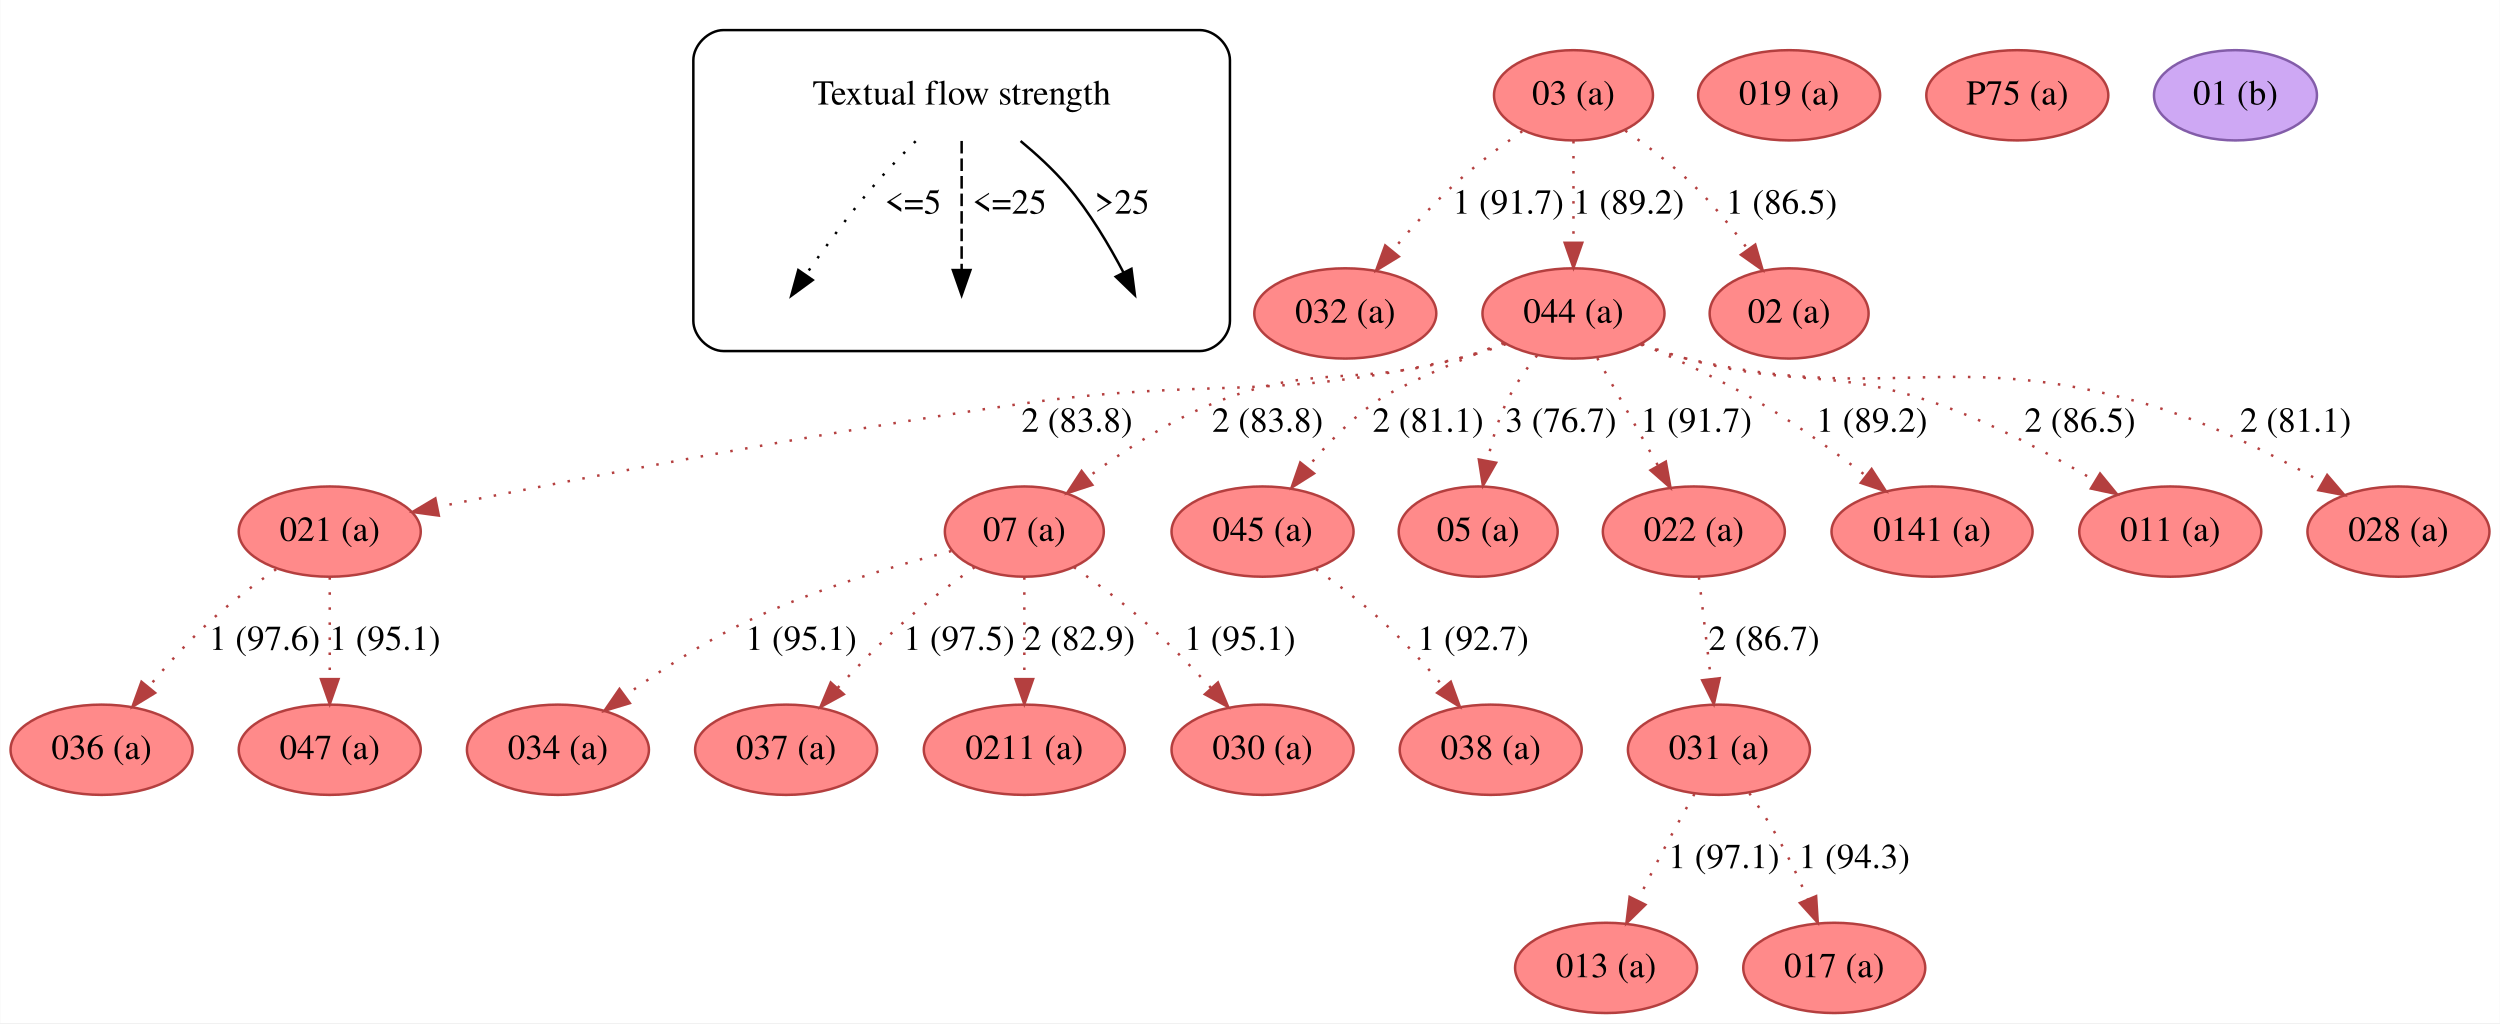
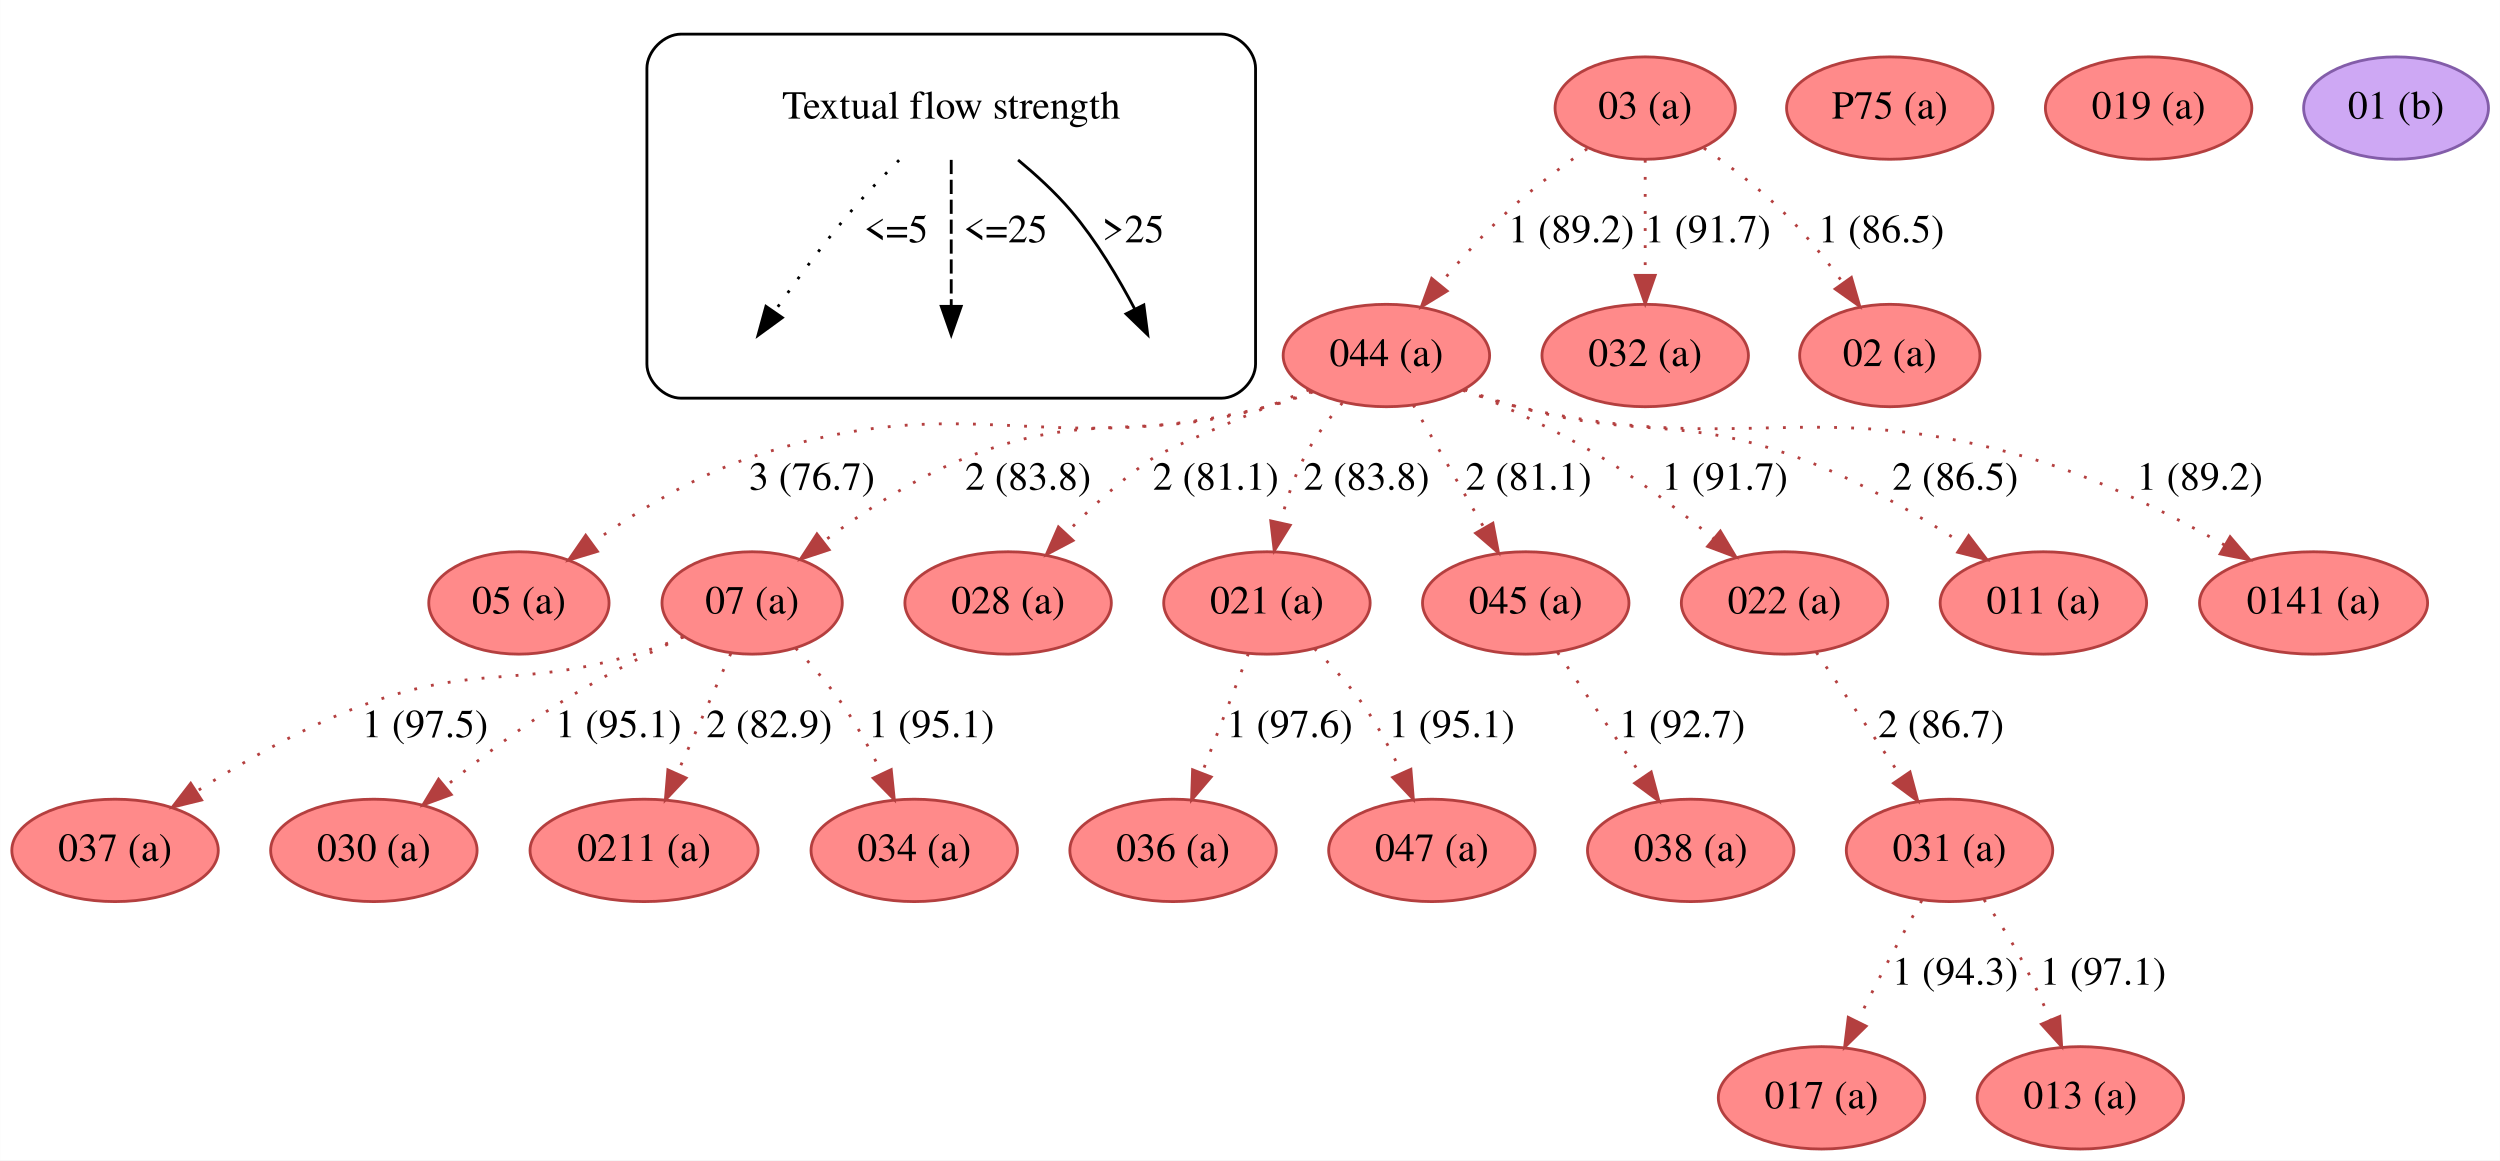
- <svg xmlns="http://www.w3.org/2000/svg" width="997pt" height="408pt" viewBox="0.00 0.00 996.79 408.00">
+ <svg xmlns="http://www.w3.org/2000/svg" width="879pt" height="408pt" viewBox="0.00 0.00 878.89 408.00">
  <g id="graph0" class="graph" transform="scale(1 1) rotate(0) translate(4 404)">
-     <polygon fill="white" stroke="none" points="-4,4 -4,-404 992.794,-404 992.794,4 -4,4" />
+     <polygon fill="white" stroke="none" points="-4,4 -4,-404 874.894,-404 874.894,4 -4,4" />
    <g id="clust1" class="cluster">
-       <path fill="none" stroke="black" d="M284.397,-264C284.397,-264 474.397,-264 474.397,-264 480.397,-264 486.397,-270 486.397,-276 486.397,-276 486.397,-380 486.397,-380 486.397,-386 480.397,-392 474.397,-392 474.397,-392 284.397,-392 284.397,-392 278.397,-392 272.397,-386 272.397,-380 272.397,-380 272.397,-276 272.397,-276 272.397,-270 278.397,-264 284.397,-264" />
+       <path fill="none" stroke="black" d="M235.397,-264C235.397,-264 425.397,-264 425.397,-264 431.397,-264 437.397,-270 437.397,-276 437.397,-276 437.397,-380 437.397,-380 437.397,-386 431.397,-392 425.397,-392 425.397,-392 235.397,-392 235.397,-392 229.397,-392 223.397,-386 223.397,-380 223.397,-380 223.397,-276 223.397,-276 223.397,-270 229.397,-264 235.397,-264" />
    </g>
    <g id="node1" class="node">
-       <text text-anchor="middle" x="379.397" y="-362.3" font-family="Times,serif" font-size="14.00">Textual flow strength</text>
+       <text text-anchor="middle" x="330.397" y="-362.3" font-family="Times,serif" font-size="14.00">Textual flow strength</text>
    </g>
    <g id="edge1" class="edge">
-       <path fill="none" stroke="black" stroke-dasharray="1,5" d="M361.062,-347.686C355.529,-342.194 349.557,-335.989 344.397,-330 334.568,-318.593 324.469,-304.779 317.31,-294.563" />
-       <polygon fill="black" stroke="black" points="320.011,-292.314 311.453,-286.068 314.248,-296.288 320.011,-292.314" />
-       <text text-anchor="middle" x="359.897" y="-318.8" font-family="Times,serif" font-size="14.00">&lt;=5  </text>
+       <path fill="none" stroke="black" stroke-dasharray="1,5" d="M312.062,-347.686C306.529,-342.194 300.557,-335.989 295.397,-330 285.568,-318.593 275.469,-304.779 268.31,-294.563" />
+       <polygon fill="black" stroke="black" points="271.011,-292.314 262.453,-286.068 265.248,-296.288 271.011,-292.314" />
+       <text text-anchor="middle" x="310.897" y="-318.8" font-family="Times,serif" font-size="14.00">&lt;=5  </text>
    </g>
    <g id="edge2" class="edge">
-       <path fill="none" stroke="black" stroke-dasharray="5,2" d="M379.397,-347.799C379.397,-332.794 379.397,-311.174 379.397,-296.409" />
-       <polygon fill="black" stroke="black" points="382.897,-296.293 379.397,-286.293 375.897,-296.293 382.897,-296.293" />
-       <text text-anchor="middle" x="398.397" y="-318.8" font-family="Times,serif" font-size="14.00">  &lt;=25</text>
+       <path fill="none" stroke="black" stroke-dasharray="5,2" d="M330.397,-347.799C330.397,-332.794 330.397,-311.174 330.397,-296.409" />
+       <polygon fill="black" stroke="black" points="333.897,-296.293 330.397,-286.293 326.897,-296.293 333.897,-296.293" />
+       <text text-anchor="middle" x="349.397" y="-318.8" font-family="Times,serif" font-size="14.00">  &lt;=25</text>
    </g>
    <g id="edge3" class="edge">
-       <path fill="none" stroke="black" d="M402.9,-347.76C409.303,-342.462 415.963,-336.344 421.397,-330 430.484,-319.39 438.492,-305.689 443.943,-295.313" />
-       <polygon fill="black" stroke="black" points="447.119,-296.789 448.488,-286.283 440.866,-293.642 447.119,-296.789" />
-       <text text-anchor="middle" x="443.397" y="-318.8" font-family="Times,serif" font-size="14.00">&gt;25</text>
+       <path fill="none" stroke="black" d="M353.9,-347.76C360.303,-342.462 366.963,-336.344 372.397,-330 381.484,-319.39 389.492,-305.689 394.943,-295.313" />
+       <polygon fill="black" stroke="black" points="398.119,-296.789 399.488,-286.283 391.866,-293.642 398.119,-296.789" />
+       <text text-anchor="middle" x="394.397" y="-318.8" font-family="Times,serif" font-size="14.00">&gt;25</text>
    </g>
    <g id="node5" class="node">
-       <ellipse fill="#ff8a8a" stroke="#b43f3f" cx="127.397" cy="-192" rx="36.294" ry="18" />
-       <text text-anchor="middle" x="127.397" y="-188.3" font-family="Times,serif" font-size="14.00">021 (a)</text>
+       <ellipse fill="#ff8a8a" stroke="#b43f3f" cx="483.397" cy="-279" rx="36.294" ry="18" />
+       <text text-anchor="middle" x="483.397" y="-275.3" font-family="Times,serif" font-size="14.00">044 (a)</text>
    </g>
    <g id="node6" class="node">
+       <ellipse fill="#ff8a8a" stroke="#b43f3f" cx="178.397" cy="-192" rx="31.695" ry="18" />
+       <text text-anchor="middle" x="178.397" y="-188.3" font-family="Times,serif" font-size="14.00">05 (a)</text>
+     </g>
+     <g id="edge4" class="edge">
+       <path fill="none" stroke="#b43f3f" stroke-dasharray="1,5" d="M457.567,-266.204C452.306,-264.185 446.743,-262.317 441.397,-261 362.474,-241.553 336.404,-269.017 259.397,-243 239.503,-236.279 219.403,-223.912 204.202,-213.16" />
+       <polygon fill="#b43f3f" stroke="#b43f3f" points="205.998,-210.138 195.857,-207.07 201.872,-215.792 205.998,-210.138" />
+       <text text-anchor="middle" x="281.397" y="-231.8" font-family="Times,serif" font-size="14.00">3 (76.7)</text>
+     </g>
+     <g id="node7" class="node">
+       <ellipse fill="#ff8a8a" stroke="#b43f3f" cx="260.397" cy="-192" rx="31.695" ry="18" />
+       <text text-anchor="middle" x="260.397" y="-188.3" font-family="Times,serif" font-size="14.00">07 (a)</text>
+     </g>
+     <g id="edge5" class="edge">
+       <path fill="none" stroke="#b43f3f" stroke-dasharray="1,5" d="M457.039,-266.323C451.918,-264.343 446.543,-262.46 441.397,-261 395.425,-247.959 379.807,-260.64 335.397,-243 317.451,-235.872 299.381,-223.999 285.475,-213.612" />
+       <polygon fill="#b43f3f" stroke="#b43f3f" points="287.453,-210.717 277.394,-207.392 283.184,-216.264 287.453,-210.717" />
+       <text text-anchor="middle" x="357.397" y="-231.8" font-family="Times,serif" font-size="14.00">2 (83.8)</text>
+     </g>
+     <g id="node8" class="node">
+       <ellipse fill="#ff8a8a" stroke="#b43f3f" cx="350.397" cy="-192" rx="36.294" ry="18" />
+       <text text-anchor="middle" x="350.397" y="-188.3" font-family="Times,serif" font-size="14.00">028 (a)</text>
+     </g>
+     <g id="edge6" class="edge">
+       <path fill="none" stroke="#b43f3f" stroke-dasharray="1,5" d="M456.214,-266.983C434.278,-257.996 406.286,-246.27 401.397,-243 390.285,-235.568 379.487,-225.528 370.709,-216.395" />
+       <polygon fill="#b43f3f" stroke="#b43f3f" points="373.22,-213.955 363.849,-209.013 368.093,-218.721 373.22,-213.955" />
+       <text text-anchor="middle" x="423.397" y="-231.8" font-family="Times,serif" font-size="14.00">2 (81.1)</text>
+     </g>
+     <g id="node9" class="node">
+       <ellipse fill="#ff8a8a" stroke="#b43f3f" cx="441.397" cy="-192" rx="36.294" ry="18" />
+       <text text-anchor="middle" x="441.397" y="-188.3" font-family="Times,serif" font-size="14.00">021 (a)</text>
+     </g>
+     <g id="edge7" class="edge">
+       <path fill="none" stroke="#b43f3f" stroke-dasharray="1,5" d="M467.92,-262.327C462.997,-256.626 457.921,-249.884 454.397,-243 450.8,-235.974 448.14,-227.871 446.198,-220.26" />
+       <polygon fill="#b43f3f" stroke="#b43f3f" points="449.576,-219.328 443.973,-210.336 442.745,-220.859 449.576,-219.328" />
+       <text text-anchor="middle" x="476.397" y="-231.8" font-family="Times,serif" font-size="14.00">2 (83.8)</text>
+     </g>
+     <g id="node10" class="node">
+       <ellipse fill="#ff8a8a" stroke="#b43f3f" cx="532.397" cy="-192" rx="36.294" ry="18" />
+       <text text-anchor="middle" x="532.397" y="-188.3" font-family="Times,serif" font-size="14.00">045 (a)</text>
+     </g>
+     <g id="edge8" class="edge">
+       <path fill="none" stroke="#b43f3f" stroke-dasharray="1,5" d="M492.844,-261.611C499.917,-249.343 509.721,-232.336 517.798,-218.324" />
+       <polygon fill="#b43f3f" stroke="#b43f3f" points="520.849,-220.04 522.811,-209.629 514.784,-216.544 520.849,-220.04" />
+       <text text-anchor="middle" x="533.397" y="-231.8" font-family="Times,serif" font-size="14.00">2 (81.1)</text>
+     </g>
+     <g id="node11" class="node">
+       <ellipse fill="#ff8a8a" stroke="#b43f3f" cx="623.397" cy="-192" rx="36.294" ry="18" />
+       <text text-anchor="middle" x="623.397" y="-188.3" font-family="Times,serif" font-size="14.00">022 (a)</text>
+     </g>
+     <g id="edge9" class="edge">
+       <path fill="none" stroke="#b43f3f" stroke-dasharray="1,5" d="M510.91,-267.157C525.704,-260.88 544.016,-252.375 559.397,-243 572.96,-234.733 586.98,-224.059 598.428,-214.698" />
+       <polygon fill="#b43f3f" stroke="#b43f3f" points="600.824,-217.257 606.266,-208.166 596.343,-211.879 600.824,-217.257" />
+       <text text-anchor="middle" x="602.397" y="-231.8" font-family="Times,serif" font-size="14.00">1 (91.7)</text>
+     </g>
+     <g id="node12" class="node">
+       <ellipse fill="#ff8a8a" stroke="#b43f3f" cx="714.397" cy="-192" rx="36.294" ry="18" />
+       <text text-anchor="middle" x="714.397" y="-188.3" font-family="Times,serif" font-size="14.00">011 (a)</text>
+     </g>
+     <g id="edge10" class="edge">
+       <path fill="none" stroke="#b43f3f" stroke-dasharray="1,5" d="M510.873,-266.96C516.912,-264.783 523.32,-262.662 529.397,-261 572.534,-249.204 586.437,-258.471 628.397,-243 648.769,-235.489 669.872,-223.297 686.076,-212.832" />
+       <polygon fill="#b43f3f" stroke="#b43f3f" points="688.127,-215.672 694.538,-207.237 684.266,-209.833 688.127,-215.672" />
+       <text text-anchor="middle" x="683.397" y="-231.8" font-family="Times,serif" font-size="14.00">2 (86.5)</text>
+     </g>
+     <g id="node13" class="node">
+       <ellipse fill="#ff8a8a" stroke="#b43f3f" cx="809.397" cy="-192" rx="40.094" ry="18" />
+       <text text-anchor="middle" x="809.397" y="-188.3" font-family="Times,serif" font-size="14.00">0141 (a)</text>
+     </g>
+     <g id="edge11" class="edge">
+       <path fill="none" stroke="#b43f3f" stroke-dasharray="1,5" d="M510.29,-266.764C516.476,-264.545 523.092,-262.455 529.397,-261 607.736,-242.919 632.166,-265.347 709.397,-243 733.592,-235.999 758.953,-223.248 778.081,-212.376" />
+       <polygon fill="#b43f3f" stroke="#b43f3f" points="780.054,-215.277 786.938,-207.223 776.534,-209.227 780.054,-215.277" />
+       <text text-anchor="middle" x="769.397" y="-231.8" font-family="Times,serif" font-size="14.00">1 (89.2)</text>
+     </g>
+     <g id="node14" class="node">
      <ellipse fill="#ff8a8a" stroke="#b43f3f" cx="36.397" cy="-105" rx="36.294" ry="18" />
-       <text text-anchor="middle" x="36.397" y="-101.3" font-family="Times,serif" font-size="14.00">036 (a)</text>
-     </g>
-     <g id="edge4" class="edge">
-       <path fill="none" stroke="#b43f3f" stroke-dasharray="1,5" d="M106.025,-177.006C97.404,-170.963 87.582,-163.554 79.397,-156 70.853,-148.115 62.321,-138.619 55.136,-130.029" />
-       <polygon fill="#b43f3f" stroke="#b43f3f" points="57.741,-127.685 48.704,-122.155 52.32,-132.113 57.741,-127.685" />
-       <text text-anchor="middle" x="101.397" y="-144.8" font-family="Times,serif" font-size="14.00">1 (97.6)</text>
-     </g>
-     <g id="node7" class="node">
+       <text text-anchor="middle" x="36.397" y="-101.3" font-family="Times,serif" font-size="14.00">037 (a)</text>
+     </g>
+     <g id="edge12" class="edge">
+       <path fill="none" stroke="#b43f3f" stroke-dasharray="1,5" d="M236.417,-180.082C230.904,-177.847 225.01,-175.67 219.397,-174 177.789,-161.62 164.123,-171.027 123.397,-156 102.85,-148.418 81.502,-136.225 65.095,-125.778" />
+       <polygon fill="#b43f3f" stroke="#b43f3f" points="66.814,-122.72 56.525,-120.194 62.993,-128.585 66.814,-122.72" />
+       <text text-anchor="middle" x="145.397" y="-144.8" font-family="Times,serif" font-size="14.00">1 (97.5)</text>
+     </g>
+     <g id="node15" class="node">
      <ellipse fill="#ff8a8a" stroke="#b43f3f" cx="127.397" cy="-105" rx="36.294" ry="18" />
-       <text text-anchor="middle" x="127.397" y="-101.3" font-family="Times,serif" font-size="14.00">047 (a)</text>
-     </g>
-     <g id="edge5" class="edge">
-       <path fill="none" stroke="#b43f3f" stroke-dasharray="1,5" d="M127.397,-173.799C127.397,-162.163 127.397,-146.548 127.397,-133.237" />
-       <polygon fill="#b43f3f" stroke="#b43f3f" points="130.897,-133.175 127.397,-123.175 123.897,-133.175 130.897,-133.175" />
-       <text text-anchor="middle" x="149.397" y="-144.8" font-family="Times,serif" font-size="14.00">1 (95.1)</text>
-     </g>
-     <g id="node8" class="node">
-       <ellipse fill="#ff8a8a" stroke="#b43f3f" cx="623.397" cy="-366" rx="31.695" ry="18" />
-       <text text-anchor="middle" x="623.397" y="-362.3" font-family="Times,serif" font-size="14.00">03 (a)</text>
-     </g>
-     <g id="node9" class="node">
-       <ellipse fill="#ff8a8a" stroke="#b43f3f" cx="532.397" cy="-279" rx="36.294" ry="18" />
-       <text text-anchor="middle" x="532.397" y="-275.3" font-family="Times,serif" font-size="14.00">032 (a)</text>
-     </g>
-     <g id="edge6" class="edge">
-       <path fill="none" stroke="#b43f3f" stroke-dasharray="1,5" d="M602.978,-351.672C594.134,-345.512 583.886,-337.834 575.397,-330 566.853,-322.115 558.321,-312.619 551.136,-304.029" />
-       <polygon fill="#b43f3f" stroke="#b43f3f" points="553.741,-301.685 544.704,-296.155 548.32,-306.113 553.741,-301.685" />
-       <text text-anchor="middle" x="597.397" y="-318.8" font-family="Times,serif" font-size="14.00">1 (91.7)</text>
-     </g>
-     <g id="node10" class="node">
-       <ellipse fill="#ff8a8a" stroke="#b43f3f" cx="623.397" cy="-279" rx="36.294" ry="18" />
-       <text text-anchor="middle" x="623.397" y="-275.3" font-family="Times,serif" font-size="14.00">044 (a)</text>
-     </g>
-     <g id="edge7" class="edge">
-       <path fill="none" stroke="#b43f3f" stroke-dasharray="1,5" d="M623.397,-347.799C623.397,-336.163 623.397,-320.548 623.397,-307.237" />
-       <polygon fill="#b43f3f" stroke="#b43f3f" points="626.897,-307.175 623.397,-297.175 619.897,-307.175 626.897,-307.175" />
-       <text text-anchor="middle" x="645.397" y="-318.8" font-family="Times,serif" font-size="14.00">1 (89.2)</text>
-     </g>
-     <g id="node11" class="node">
-       <ellipse fill="#ff8a8a" stroke="#b43f3f" cx="709.397" cy="-279" rx="31.695" ry="18" />
-       <text text-anchor="middle" x="709.397" y="-275.3" font-family="Times,serif" font-size="14.00">02 (a)</text>
-     </g>
-     <g id="edge8" class="edge">
-       <path fill="none" stroke="#b43f3f" stroke-dasharray="1,5" d="M644.044,-351.912C652.93,-345.796 663.148,-338.086 671.397,-330 679.221,-322.329 686.759,-312.975 693.029,-304.442" />
-       <polygon fill="#b43f3f" stroke="#b43f3f" points="695.894,-306.452 698.84,-296.275 690.191,-302.394 695.894,-306.452" />
-       <text text-anchor="middle" x="706.397" y="-318.8" font-family="Times,serif" font-size="14.00">1 (86.5)</text>
+       <text text-anchor="middle" x="127.397" y="-101.3" font-family="Times,serif" font-size="14.00">030 (a)</text>
+     </g>
+     <g id="edge13" class="edge">
+       <path fill="none" stroke="#b43f3f" stroke-dasharray="1,5" d="M236.137,-180.115C222.617,-173.701 205.679,-165.08 191.397,-156 177.992,-147.478 163.991,-136.773 152.515,-127.458" />
+       <polygon fill="#b43f3f" stroke="#b43f3f" points="154.591,-124.633 144.649,-120.971 150.137,-130.034 154.591,-124.633" />
+       <text text-anchor="middle" x="213.397" y="-144.8" font-family="Times,serif" font-size="14.00">1 (95.1)</text>
+     </g>
+     <g id="node16" class="node">
+       <ellipse fill="#ff8a8a" stroke="#b43f3f" cx="222.397" cy="-105" rx="40.094" ry="18" />
+       <text text-anchor="middle" x="222.397" y="-101.3" font-family="Times,serif" font-size="14.00">0211 (a)</text>
+     </g>
+     <g id="edge14" class="edge">
+       <path fill="none" stroke="#b43f3f" stroke-dasharray="1,5" d="M252.889,-174.207C247.528,-162.216 240.213,-145.851 234.091,-132.157" />
+       <polygon fill="#b43f3f" stroke="#b43f3f" points="237.165,-130.459 229.889,-122.758 230.775,-133.316 237.165,-130.459" />
+       <text text-anchor="middle" x="266.397" y="-144.8" font-family="Times,serif" font-size="14.00">2 (82.9)</text>
+     </g>
+     <g id="node17" class="node">
+       <ellipse fill="#ff8a8a" stroke="#b43f3f" cx="317.397" cy="-105" rx="36.294" ry="18" />
+       <text text-anchor="middle" x="317.397" y="-101.3" font-family="Times,serif" font-size="14.00">034 (a)</text>
    </g>
    <g id="edge15" class="edge">
-       <path fill="none" stroke="#b43f3f" stroke-dasharray="1,5" d="M596.5,-266.78C590.314,-264.56 583.699,-262.466 577.397,-261 501.672,-243.386 480.37,-253.937 403.397,-243 320.51,-231.222 224.476,-212.714 170.334,-201.826" />
-       <polygon fill="#b43f3f" stroke="#b43f3f" points="170.898,-198.37 160.403,-199.82 169.512,-205.231 170.898,-198.37" />
-       <text text-anchor="middle" x="425.397" y="-231.8" font-family="Times,serif" font-size="14.00">2 (83.8)</text>
-     </g>
-     <g id="node12" class="node">
-       <ellipse fill="#ff8a8a" stroke="#b43f3f" cx="404.397" cy="-192" rx="31.695" ry="18" />
-       <text text-anchor="middle" x="404.397" y="-188.3" font-family="Times,serif" font-size="14.00">07 (a)</text>
+       <path fill="none" stroke="#b43f3f" stroke-dasharray="1,5" d="M275.715,-176.099C281.356,-170.156 287.547,-163.057 292.397,-156 297.477,-148.608 302.148,-140.036 306.042,-132.1" />
+       <polygon fill="#b43f3f" stroke="#b43f3f" points="309.3,-133.397 310.383,-122.858 302.964,-130.421 309.3,-133.397" />
+       <text text-anchor="middle" x="323.397" y="-144.8" font-family="Times,serif" font-size="14.00">1 (95.1)</text>
+     </g>
+     <g id="node18" class="node">
+       <ellipse fill="#ff8a8a" stroke="#b43f3f" cx="408.397" cy="-105" rx="36.294" ry="18" />
+       <text text-anchor="middle" x="408.397" y="-101.3" font-family="Times,serif" font-size="14.00">036 (a)</text>
    </g>
    <g id="edge16" class="edge">
-       <path fill="none" stroke="#b43f3f" stroke-dasharray="1,5" d="M595.918,-266.968C589.879,-264.791 583.473,-262.667 577.397,-261 534.691,-249.281 520.442,-259.624 479.397,-243 461.499,-235.751 443.431,-223.874 429.514,-213.515" />
-       <polygon fill="#b43f3f" stroke="#b43f3f" points="431.491,-210.62 421.424,-207.315 427.233,-216.176 431.491,-210.62" />
-       <text text-anchor="middle" x="501.397" y="-231.8" font-family="Times,serif" font-size="14.00">2 (83.8)</text>
-     </g>
-     <g id="node20" class="node">
-       <ellipse fill="#ff8a8a" stroke="#b43f3f" cx="499.397" cy="-192" rx="36.294" ry="18" />
-       <text text-anchor="middle" x="499.397" y="-188.3" font-family="Times,serif" font-size="14.00">045 (a)</text>
+       <path fill="none" stroke="#b43f3f" stroke-dasharray="1,5" d="M434.877,-174.207C430.222,-162.216 423.868,-145.851 418.552,-132.157" />
+       <polygon fill="#b43f3f" stroke="#b43f3f" points="421.785,-130.814 414.903,-122.758 415.259,-133.347 421.785,-130.814" />
+       <text text-anchor="middle" x="449.397" y="-144.8" font-family="Times,serif" font-size="14.00">1 (97.6)</text>
+     </g>
+     <g id="node19" class="node">
+       <ellipse fill="#ff8a8a" stroke="#b43f3f" cx="499.397" cy="-105" rx="36.294" ry="18" />
+       <text text-anchor="middle" x="499.397" y="-101.3" font-family="Times,serif" font-size="14.00">047 (a)</text>
    </g>
    <g id="edge17" class="edge">
-       <path fill="none" stroke="#b43f3f" stroke-dasharray="1,5" d="M595.512,-267.299C576.087,-259.565 552.15,-249.393 543.397,-243 533.674,-235.899 524.581,-226.303 517.214,-217.416" />
-       <polygon fill="#b43f3f" stroke="#b43f3f" points="519.925,-215.201 510.966,-209.546 514.443,-219.554 519.925,-215.201" />
-       <text text-anchor="middle" x="565.397" y="-231.8" font-family="Times,serif" font-size="14.00">2 (81.1)</text>
-     </g>
-     <g id="node21" class="node">
-       <ellipse fill="#ff8a8a" stroke="#b43f3f" cx="585.397" cy="-192" rx="31.695" ry="18" />
-       <text text-anchor="middle" x="585.397" y="-188.3" font-family="Times,serif" font-size="14.00">05 (a)</text>
-     </g>
-     <g id="edge18" class="edge">
-       <path fill="none" stroke="#b43f3f" stroke-dasharray="1,5" d="M608.874,-262.248C604.281,-256.541 599.578,-249.815 596.397,-243 593.088,-235.913 590.754,-227.79 589.116,-220.181" />
-       <polygon fill="#b43f3f" stroke="#b43f3f" points="592.543,-219.468 587.287,-210.269 585.66,-220.738 592.543,-219.468" />
-       <text text-anchor="middle" x="618.397" y="-231.8" font-family="Times,serif" font-size="14.00">3 (76.7)</text>
-     </g>
-     <g id="node22" class="node">
-       <ellipse fill="#ff8a8a" stroke="#b43f3f" cx="671.397" cy="-192" rx="36.294" ry="18" />
-       <text text-anchor="middle" x="671.397" y="-188.3" font-family="Times,serif" font-size="14.00">022 (a)</text>
-     </g>
-     <g id="edge19" class="edge">
-       <path fill="none" stroke="#b43f3f" stroke-dasharray="1,5" d="M632.88,-261.207C639.762,-249.021 649.194,-232.318 657.002,-218.491" />
-       <polygon fill="#b43f3f" stroke="#b43f3f" points="660.227,-219.898 662.097,-209.469 654.132,-216.456 660.227,-219.898" />
-       <text text-anchor="middle" x="672.397" y="-231.8" font-family="Times,serif" font-size="14.00">1 (91.7)</text>
+       <path fill="none" stroke="#b43f3f" stroke-dasharray="1,5" d="M458.137,-175.934C464.05,-170.082 470.452,-163.086 475.397,-156 480.489,-148.702 485.033,-140.156 488.76,-132.216" />
+       <polygon fill="#b43f3f" stroke="#b43f3f" points="492.013,-133.513 492.883,-122.954 485.619,-130.666 492.013,-133.513" />
+       <text text-anchor="middle" x="506.397" y="-144.8" font-family="Times,serif" font-size="14.00">1 (95.1)</text>
    </g>
    <g id="node23" class="node">
-       <ellipse fill="#ff8a8a" stroke="#b43f3f" cx="766.397" cy="-192" rx="40.094" ry="18" />
-       <text text-anchor="middle" x="766.397" y="-188.3" font-family="Times,serif" font-size="14.00">0141 (a)</text>
-     </g>
-     <g id="edge20" class="edge">
-       <path fill="none" stroke="#b43f3f" stroke-dasharray="1,5" d="M650.431,-266.929C664.997,-260.585 683.072,-252.089 698.397,-243 712.733,-234.497 727.755,-223.679 740.022,-214.281" />
-       <polygon fill="#b43f3f" stroke="#b43f3f" points="742.29,-216.952 748.033,-208.049 737.991,-211.427 742.29,-216.952" />
-       <text text-anchor="middle" x="742.397" y="-231.8" font-family="Times,serif" font-size="14.00">1 (89.2)</text>
+       <ellipse fill="#ff8a8a" stroke="#b43f3f" cx="590.397" cy="-105" rx="36.294" ry="18" />
+       <text text-anchor="middle" x="590.397" y="-101.3" font-family="Times,serif" font-size="14.00">038 (a)</text>
+     </g>
+     <g id="edge21" class="edge">
+       <path fill="none" stroke="#b43f3f" stroke-dasharray="1,5" d="M543.58,-174.611C552.085,-162.147 563.929,-144.79 573.575,-130.652" />
+       <polygon fill="#b43f3f" stroke="#b43f3f" points="576.503,-132.572 579.248,-122.339 570.721,-128.626 576.503,-132.572" />
+       <text text-anchor="middle" x="587.397" y="-144.8" font-family="Times,serif" font-size="14.00">1 (92.7)</text>
    </g>
    <g id="node24" class="node">
-       <ellipse fill="#ff8a8a" stroke="#b43f3f" cx="861.397" cy="-192" rx="36.294" ry="18" />
-       <text text-anchor="middle" x="861.397" y="-188.3" font-family="Times,serif" font-size="14.00">011 (a)</text>
-     </g>
-     <g id="edge21" class="edge">
-       <path fill="none" stroke="#b43f3f" stroke-dasharray="1,5" d="M650.738,-266.76C656.506,-264.647 662.601,-262.602 668.397,-261 711.924,-248.97 725.759,-257.876 768.397,-243 790.505,-235.286 813.705,-222.822 831.402,-212.269" />
-       <polygon fill="#b43f3f" stroke="#b43f3f" points="833.4,-215.15 840.121,-206.959 829.759,-209.171 833.4,-215.15" />
-       <text text-anchor="middle" x="825.397" y="-231.8" font-family="Times,serif" font-size="14.00">2 (86.5)</text>
-     </g>
-     <g id="node25" class="node">
-       <ellipse fill="#ff8a8a" stroke="#b43f3f" cx="952.397" cy="-192" rx="36.294" ry="18" />
-       <text text-anchor="middle" x="952.397" y="-188.3" font-family="Times,serif" font-size="14.00">028 (a)</text>
-     </g>
-     <g id="edge22" class="edge">
-       <path fill="none" stroke="#b43f3f" stroke-dasharray="1,5" d="M650.166,-266.573C656.08,-264.421 662.379,-262.407 668.397,-261 747.977,-242.398 772.828,-265.496 851.397,-243 876.404,-235.84 902.676,-222.632 922.156,-211.589" />
-       <polygon fill="#b43f3f" stroke="#b43f3f" points="923.972,-214.581 930.868,-206.537 920.461,-208.526 923.972,-214.581" />
-       <text text-anchor="middle" x="911.397" y="-231.8" font-family="Times,serif" font-size="14.00">2 (81.1)</text>
-     </g>
-     <g id="node13" class="node">
-       <ellipse fill="#ff8a8a" stroke="#b43f3f" cx="218.397" cy="-105" rx="36.294" ry="18" />
-       <text text-anchor="middle" x="218.397" y="-101.3" font-family="Times,serif" font-size="14.00">034 (a)</text>
-     </g>
-     <g id="edge9" class="edge">
-       <path fill="none" stroke="#b43f3f" stroke-dasharray="1,5" d="M375.263,-184.226C352.365,-178.337 320.003,-168.745 293.397,-156 276.45,-147.882 258.9,-136.379 245.041,-126.452" />
-       <polygon fill="#b43f3f" stroke="#b43f3f" points="247.066,-123.597 236.928,-120.52 242.934,-129.248 247.066,-123.597" />
-       <text text-anchor="middle" x="315.397" y="-144.8" font-family="Times,serif" font-size="14.00">1 (95.1)</text>
-     </g>
-     <g id="node14" class="node">
-       <ellipse fill="#ff8a8a" stroke="#b43f3f" cx="309.397" cy="-105" rx="36.294" ry="18" />
-       <text text-anchor="middle" x="309.397" y="-101.3" font-family="Times,serif" font-size="14.00">037 (a)</text>
-     </g>
-     <g id="edge10" class="edge">
-       <path fill="none" stroke="#b43f3f" stroke-dasharray="1,5" d="M384.611,-177.822C375.694,-171.572 365.211,-163.781 356.397,-156 347.233,-147.911 337.866,-138.276 329.93,-129.632" />
-       <polygon fill="#b43f3f" stroke="#b43f3f" points="332.386,-127.129 323.091,-122.045 327.187,-131.816 332.386,-127.129" />
-       <text text-anchor="middle" x="378.397" y="-144.8" font-family="Times,serif" font-size="14.00">1 (97.5)</text>
-     </g>
-     <g id="node15" class="node">
-       <ellipse fill="#ff8a8a" stroke="#b43f3f" cx="404.397" cy="-105" rx="40.094" ry="18" />
-       <text text-anchor="middle" x="404.397" y="-101.3" font-family="Times,serif" font-size="14.00">0211 (a)</text>
-     </g>
-     <g id="edge11" class="edge">
-       <path fill="none" stroke="#b43f3f" stroke-dasharray="1,5" d="M404.397,-173.799C404.397,-162.163 404.397,-146.548 404.397,-133.237" />
-       <polygon fill="#b43f3f" stroke="#b43f3f" points="407.897,-133.175 404.397,-123.175 400.897,-133.175 407.897,-133.175" />
-       <text text-anchor="middle" x="426.397" y="-144.8" font-family="Times,serif" font-size="14.00">2 (82.9)</text>
-     </g>
-     <g id="node16" class="node">
-       <ellipse fill="#ff8a8a" stroke="#b43f3f" cx="499.397" cy="-105" rx="36.294" ry="18" />
-       <text text-anchor="middle" x="499.397" y="-101.3" font-family="Times,serif" font-size="14.00">030 (a)</text>
-     </g>
-     <g id="edge12" class="edge">
-       <path fill="none" stroke="#b43f3f" stroke-dasharray="1,5" d="M424.182,-177.822C433.1,-171.572 443.582,-163.781 452.397,-156 461.56,-147.911 470.927,-138.276 478.863,-129.632" />
-       <polygon fill="#b43f3f" stroke="#b43f3f" points="481.606,-131.816 485.702,-122.045 476.407,-127.129 481.606,-131.816" />
-       <text text-anchor="middle" x="490.397" y="-144.8" font-family="Times,serif" font-size="14.00">1 (95.1)</text>
-     </g>
-     <g id="node17" class="node">
      <ellipse fill="#ff8a8a" stroke="#b43f3f" cx="681.397" cy="-105" rx="36.294" ry="18" />
      <text text-anchor="middle" x="681.397" y="-101.3" font-family="Times,serif" font-size="14.00">031 (a)</text>
    </g>
-     <g id="node18" class="node">
+     <g id="edge24" class="edge">
+       <path fill="none" stroke="#b43f3f" stroke-dasharray="1,5" d="M634.58,-174.611C643.085,-162.147 654.929,-144.79 664.575,-130.652" />
+       <polygon fill="#b43f3f" stroke="#b43f3f" points="667.503,-132.572 670.248,-122.339 661.721,-128.626 667.503,-132.572" />
+       <text text-anchor="middle" x="678.397" y="-144.8" font-family="Times,serif" font-size="14.00">2 (86.7)</text>
+     </g>
+     <g id="node20" class="node">
+       <ellipse fill="#ff8a8a" stroke="#b43f3f" cx="574.397" cy="-366" rx="31.695" ry="18" />
+       <text text-anchor="middle" x="574.397" y="-362.3" font-family="Times,serif" font-size="14.00">03 (a)</text>
+     </g>
+     <g id="edge18" class="edge">
+       <path fill="none" stroke="#b43f3f" stroke-dasharray="1,5" d="M553.978,-351.672C545.134,-345.512 534.886,-337.834 526.397,-330 517.853,-322.115 509.321,-312.619 502.136,-304.029" />
+       <polygon fill="#b43f3f" stroke="#b43f3f" points="504.741,-301.685 495.704,-296.155 499.32,-306.113 504.741,-301.685" />
+       <text text-anchor="middle" x="548.397" y="-318.8" font-family="Times,serif" font-size="14.00">1 (89.2)</text>
+     </g>
+     <g id="node21" class="node">
+       <ellipse fill="#ff8a8a" stroke="#b43f3f" cx="574.397" cy="-279" rx="36.294" ry="18" />
+       <text text-anchor="middle" x="574.397" y="-275.3" font-family="Times,serif" font-size="14.00">032 (a)</text>
+     </g>
+     <g id="edge19" class="edge">
+       <path fill="none" stroke="#b43f3f" stroke-dasharray="1,5" d="M574.397,-347.799C574.397,-336.163 574.397,-320.548 574.397,-307.237" />
+       <polygon fill="#b43f3f" stroke="#b43f3f" points="577.897,-307.175 574.397,-297.175 570.897,-307.175 577.897,-307.175" />
+       <text text-anchor="middle" x="596.397" y="-318.8" font-family="Times,serif" font-size="14.00">1 (91.7)</text>
+     </g>
+     <g id="node22" class="node">
+       <ellipse fill="#ff8a8a" stroke="#b43f3f" cx="660.397" cy="-279" rx="31.695" ry="18" />
+       <text text-anchor="middle" x="660.397" y="-275.3" font-family="Times,serif" font-size="14.00">02 (a)</text>
+     </g>
+     <g id="edge20" class="edge">
+       <path fill="none" stroke="#b43f3f" stroke-dasharray="1,5" d="M595.044,-351.912C603.93,-345.796 614.148,-338.086 622.397,-330 630.221,-322.329 637.759,-312.975 644.029,-304.442" />
+       <polygon fill="#b43f3f" stroke="#b43f3f" points="646.894,-306.452 649.84,-296.275 641.191,-302.394 646.894,-306.452" />
+       <text text-anchor="middle" x="657.397" y="-318.8" font-family="Times,serif" font-size="14.00">1 (86.5)</text>
+     </g>
+     <g id="node25" class="node">
      <ellipse fill="#ff8a8a" stroke="#b43f3f" cx="636.397" cy="-18" rx="36.294" ry="18" />
-       <text text-anchor="middle" x="636.397" y="-14.3" font-family="Times,serif" font-size="14.00">013 (a)</text>
-     </g>
-     <g id="edge13" class="edge">
+       <text text-anchor="middle" x="636.397" y="-14.3" font-family="Times,serif" font-size="14.00">017 (a)</text>
+     </g>
+     <g id="edge22" class="edge">
      <path fill="none" stroke="#b43f3f" stroke-dasharray="1,5" d="M671.644,-87.371C668.322,-81.593 664.633,-75.047 661.397,-69 657.229,-61.213 652.866,-52.645 648.972,-44.834" />
      <polygon fill="#b43f3f" stroke="#b43f3f" points="652.069,-43.2 644.5,-35.785 645.793,-46.301 652.069,-43.2" />
-       <text text-anchor="middle" x="683.397" y="-57.8" font-family="Times,serif" font-size="14.00">1 (97.1)</text>
-     </g>
-     <g id="node19" class="node">
+       <text text-anchor="middle" x="683.397" y="-57.8" font-family="Times,serif" font-size="14.00">1 (94.3)</text>
+     </g>
+     <g id="node26" class="node">
      <ellipse fill="#ff8a8a" stroke="#b43f3f" cx="727.397" cy="-18" rx="36.294" ry="18" />
-       <text text-anchor="middle" x="727.397" y="-14.3" font-family="Times,serif" font-size="14.00">017 (a)</text>
-     </g>
-     <g id="edge14" class="edge">
+       <text text-anchor="middle" x="727.397" y="-14.3" font-family="Times,serif" font-size="14.00">013 (a)</text>
+     </g>
+     <g id="edge23" class="edge">
      <path fill="none" stroke="#b43f3f" stroke-dasharray="1,5" d="M693.526,-87.67C697.546,-81.917 701.886,-75.309 705.397,-69 709.547,-61.542 713.498,-53.148 716.877,-45.398" />
      <polygon fill="#b43f3f" stroke="#b43f3f" points="720.161,-46.618 720.824,-36.044 713.712,-43.897 720.161,-46.618" />
-       <text text-anchor="middle" x="735.397" y="-57.8" font-family="Times,serif" font-size="14.00">1 (94.3)</text>
-     </g>
-     <g id="node26" class="node">
-       <ellipse fill="#ff8a8a" stroke="#b43f3f" cx="590.397" cy="-105" rx="36.294" ry="18" />
-       <text text-anchor="middle" x="590.397" y="-101.3" font-family="Times,serif" font-size="14.00">038 (a)</text>
-     </g>
-     <g id="edge23" class="edge">
-       <path fill="none" stroke="#b43f3f" stroke-dasharray="1,5" d="M520.768,-177.006C529.389,-170.963 539.211,-163.554 547.397,-156 555.941,-148.115 564.472,-138.619 571.657,-130.029" />
-       <polygon fill="#b43f3f" stroke="#b43f3f" points="574.474,-132.113 578.089,-122.155 569.053,-127.685 574.474,-132.113" />
-       <text text-anchor="middle" x="583.397" y="-144.8" font-family="Times,serif" font-size="14.00">1 (92.7)</text>
-     </g>
-     <g id="edge24" class="edge">
-       <path fill="none" stroke="#b43f3f" stroke-dasharray="1,5" d="M673.42,-173.799C674.789,-162.163 676.626,-146.548 678.192,-133.237" />
-       <polygon fill="#b43f3f" stroke="#b43f3f" points="681.684,-133.516 679.376,-123.175 674.732,-132.698 681.684,-133.516" />
-       <text text-anchor="middle" x="699.397" y="-144.8" font-family="Times,serif" font-size="14.00">2 (86.7)</text>
+       <text text-anchor="middle" x="735.397" y="-57.8" font-family="Times,serif" font-size="14.00">1 (97.1)</text>
    </g>
    <g id="node27" class="node">
-       <ellipse fill="#ff8a8a" stroke="#b43f3f" cx="709.397" cy="-366" rx="36.294" ry="18" />
-       <text text-anchor="middle" x="709.397" y="-362.3" font-family="Times,serif" font-size="14.00">019 (a)</text>
+       <ellipse fill="#ff8a8a" stroke="#b43f3f" cx="660.397" cy="-366" rx="36.294" ry="18" />
+       <text text-anchor="middle" x="660.397" y="-362.3" font-family="Times,serif" font-size="14.00">P75 (a)</text>
    </g>
    <g id="node28" class="node">
-       <ellipse fill="#ff8a8a" stroke="#b43f3f" cx="800.397" cy="-366" rx="36.294" ry="18" />
-       <text text-anchor="middle" x="800.397" y="-362.3" font-family="Times,serif" font-size="14.00">P75 (a)</text>
+       <ellipse fill="#ff8a8a" stroke="#b43f3f" cx="751.397" cy="-366" rx="36.294" ry="18" />
+       <text text-anchor="middle" x="751.397" y="-362.3" font-family="Times,serif" font-size="14.00">019 (a)</text>
    </g>
    <g id="node29" class="node">
-       <ellipse fill="#cea8f4" stroke="#835da9" cx="887.397" cy="-366" rx="32.494" ry="18" />
-       <text text-anchor="middle" x="887.397" y="-362.3" font-family="Times,serif" font-size="14.00">01 (b)</text>
+       <ellipse fill="#cea8f4" stroke="#835da9" cx="838.397" cy="-366" rx="32.494" ry="18" />
+       <text text-anchor="middle" x="838.397" y="-362.3" font-family="Times,serif" font-size="14.00">01 (b)</text>
    </g>
  </g>
</svg>
